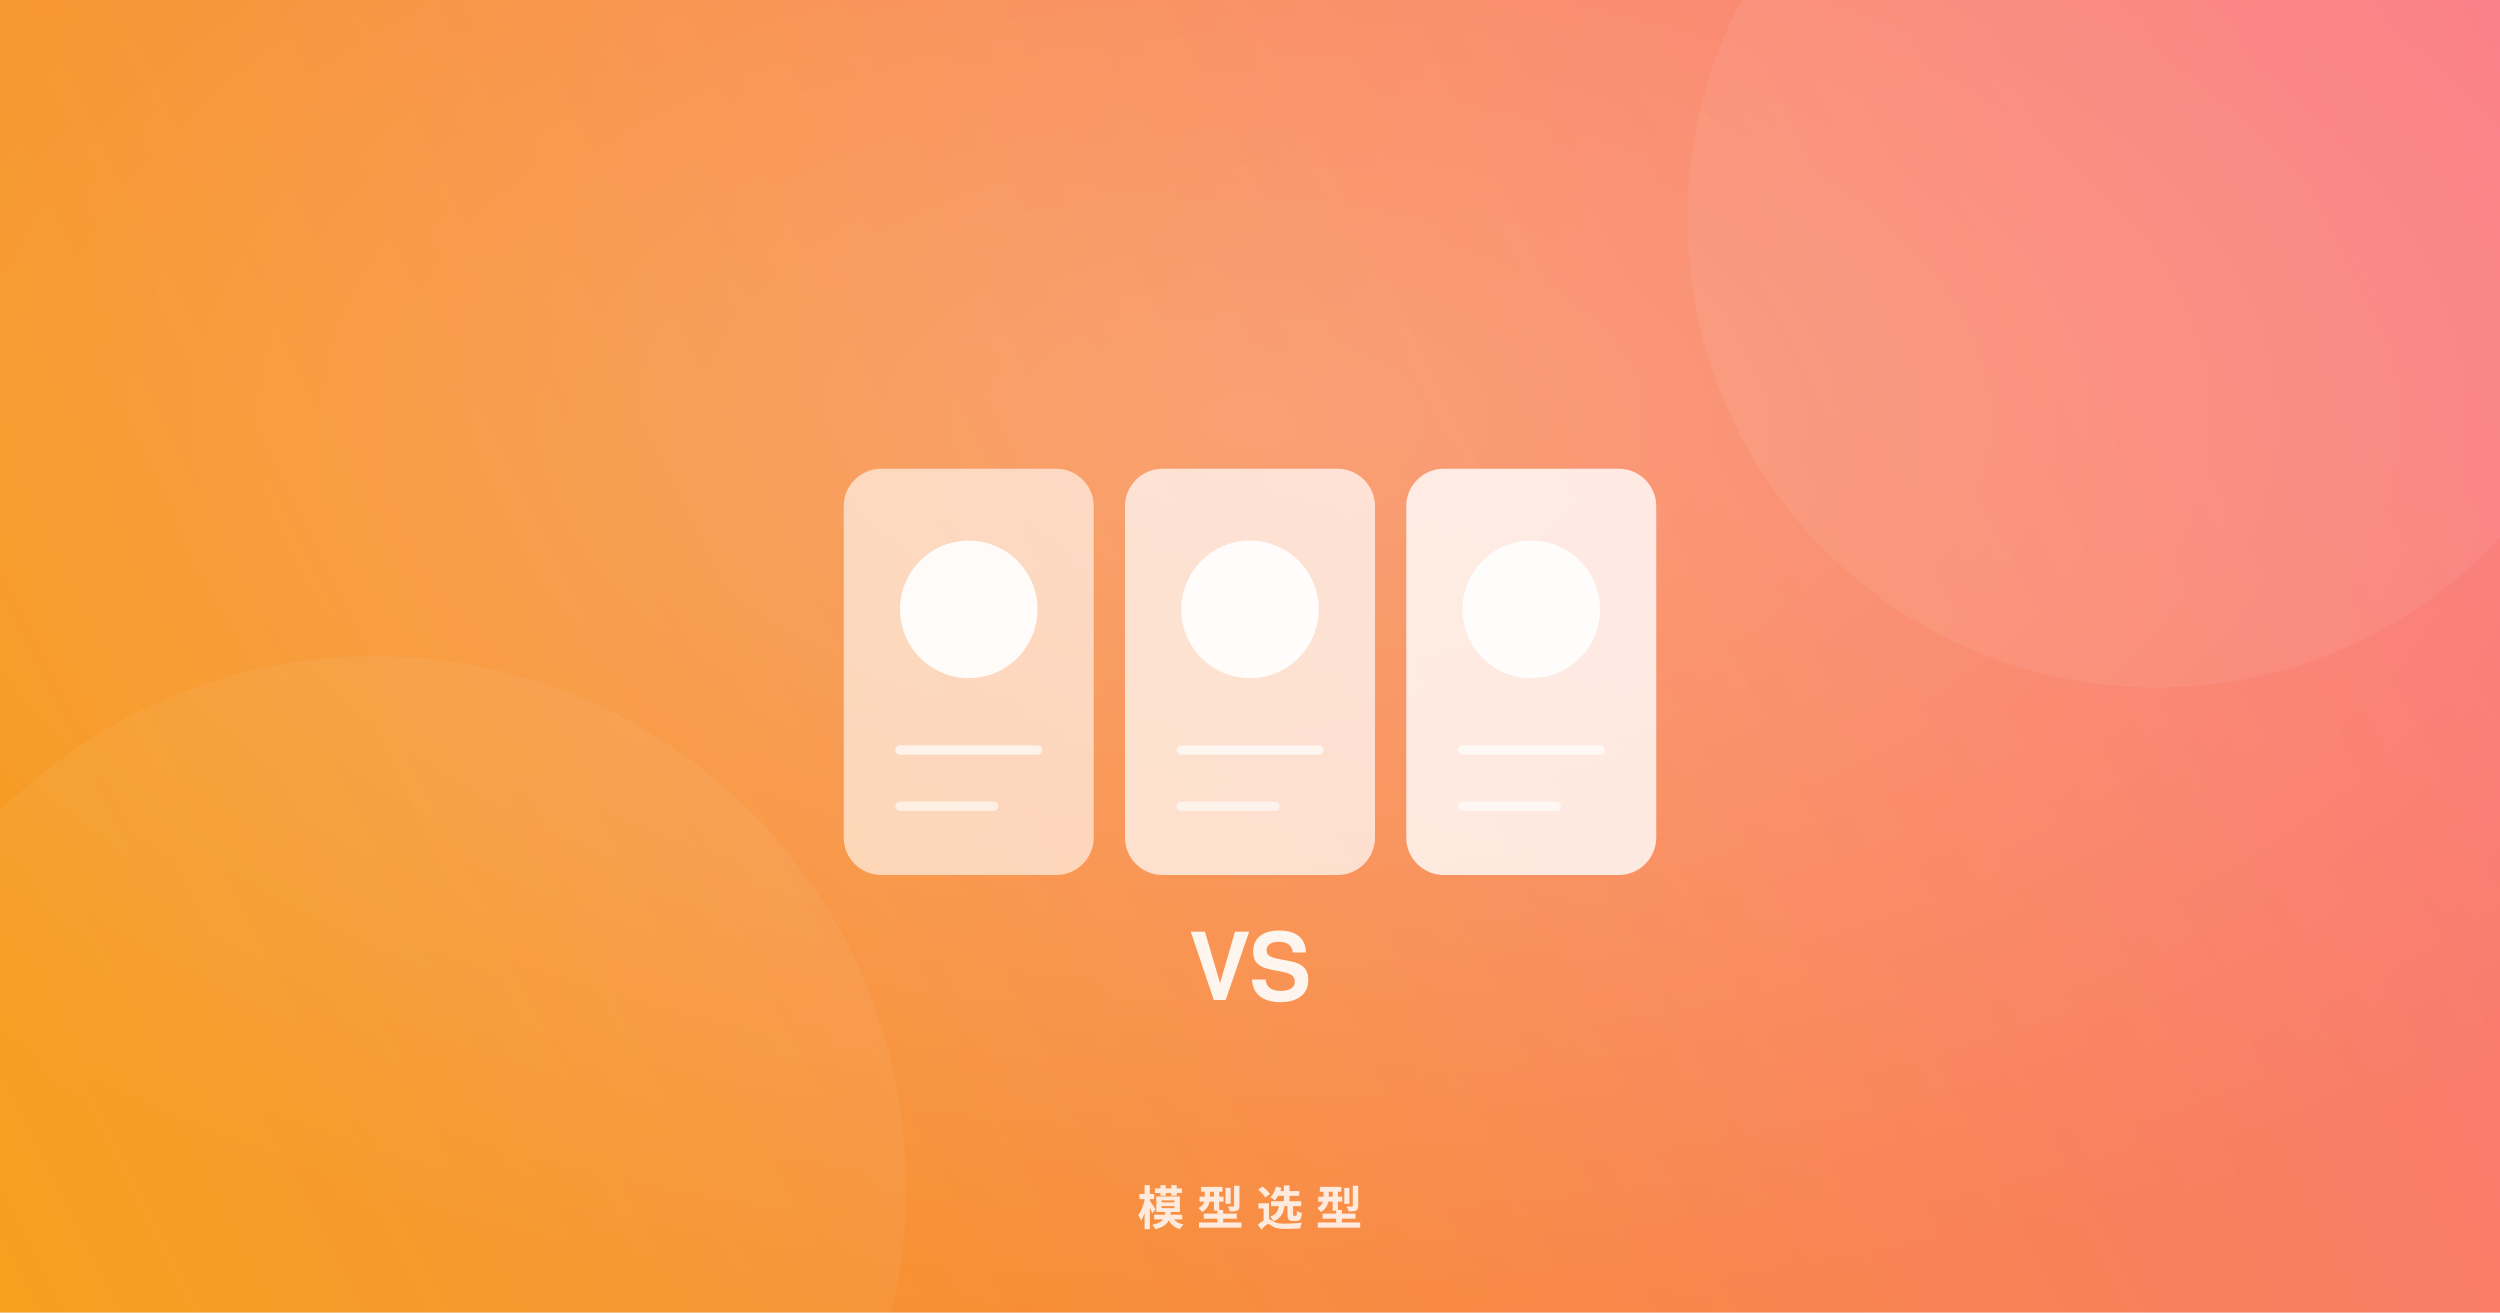
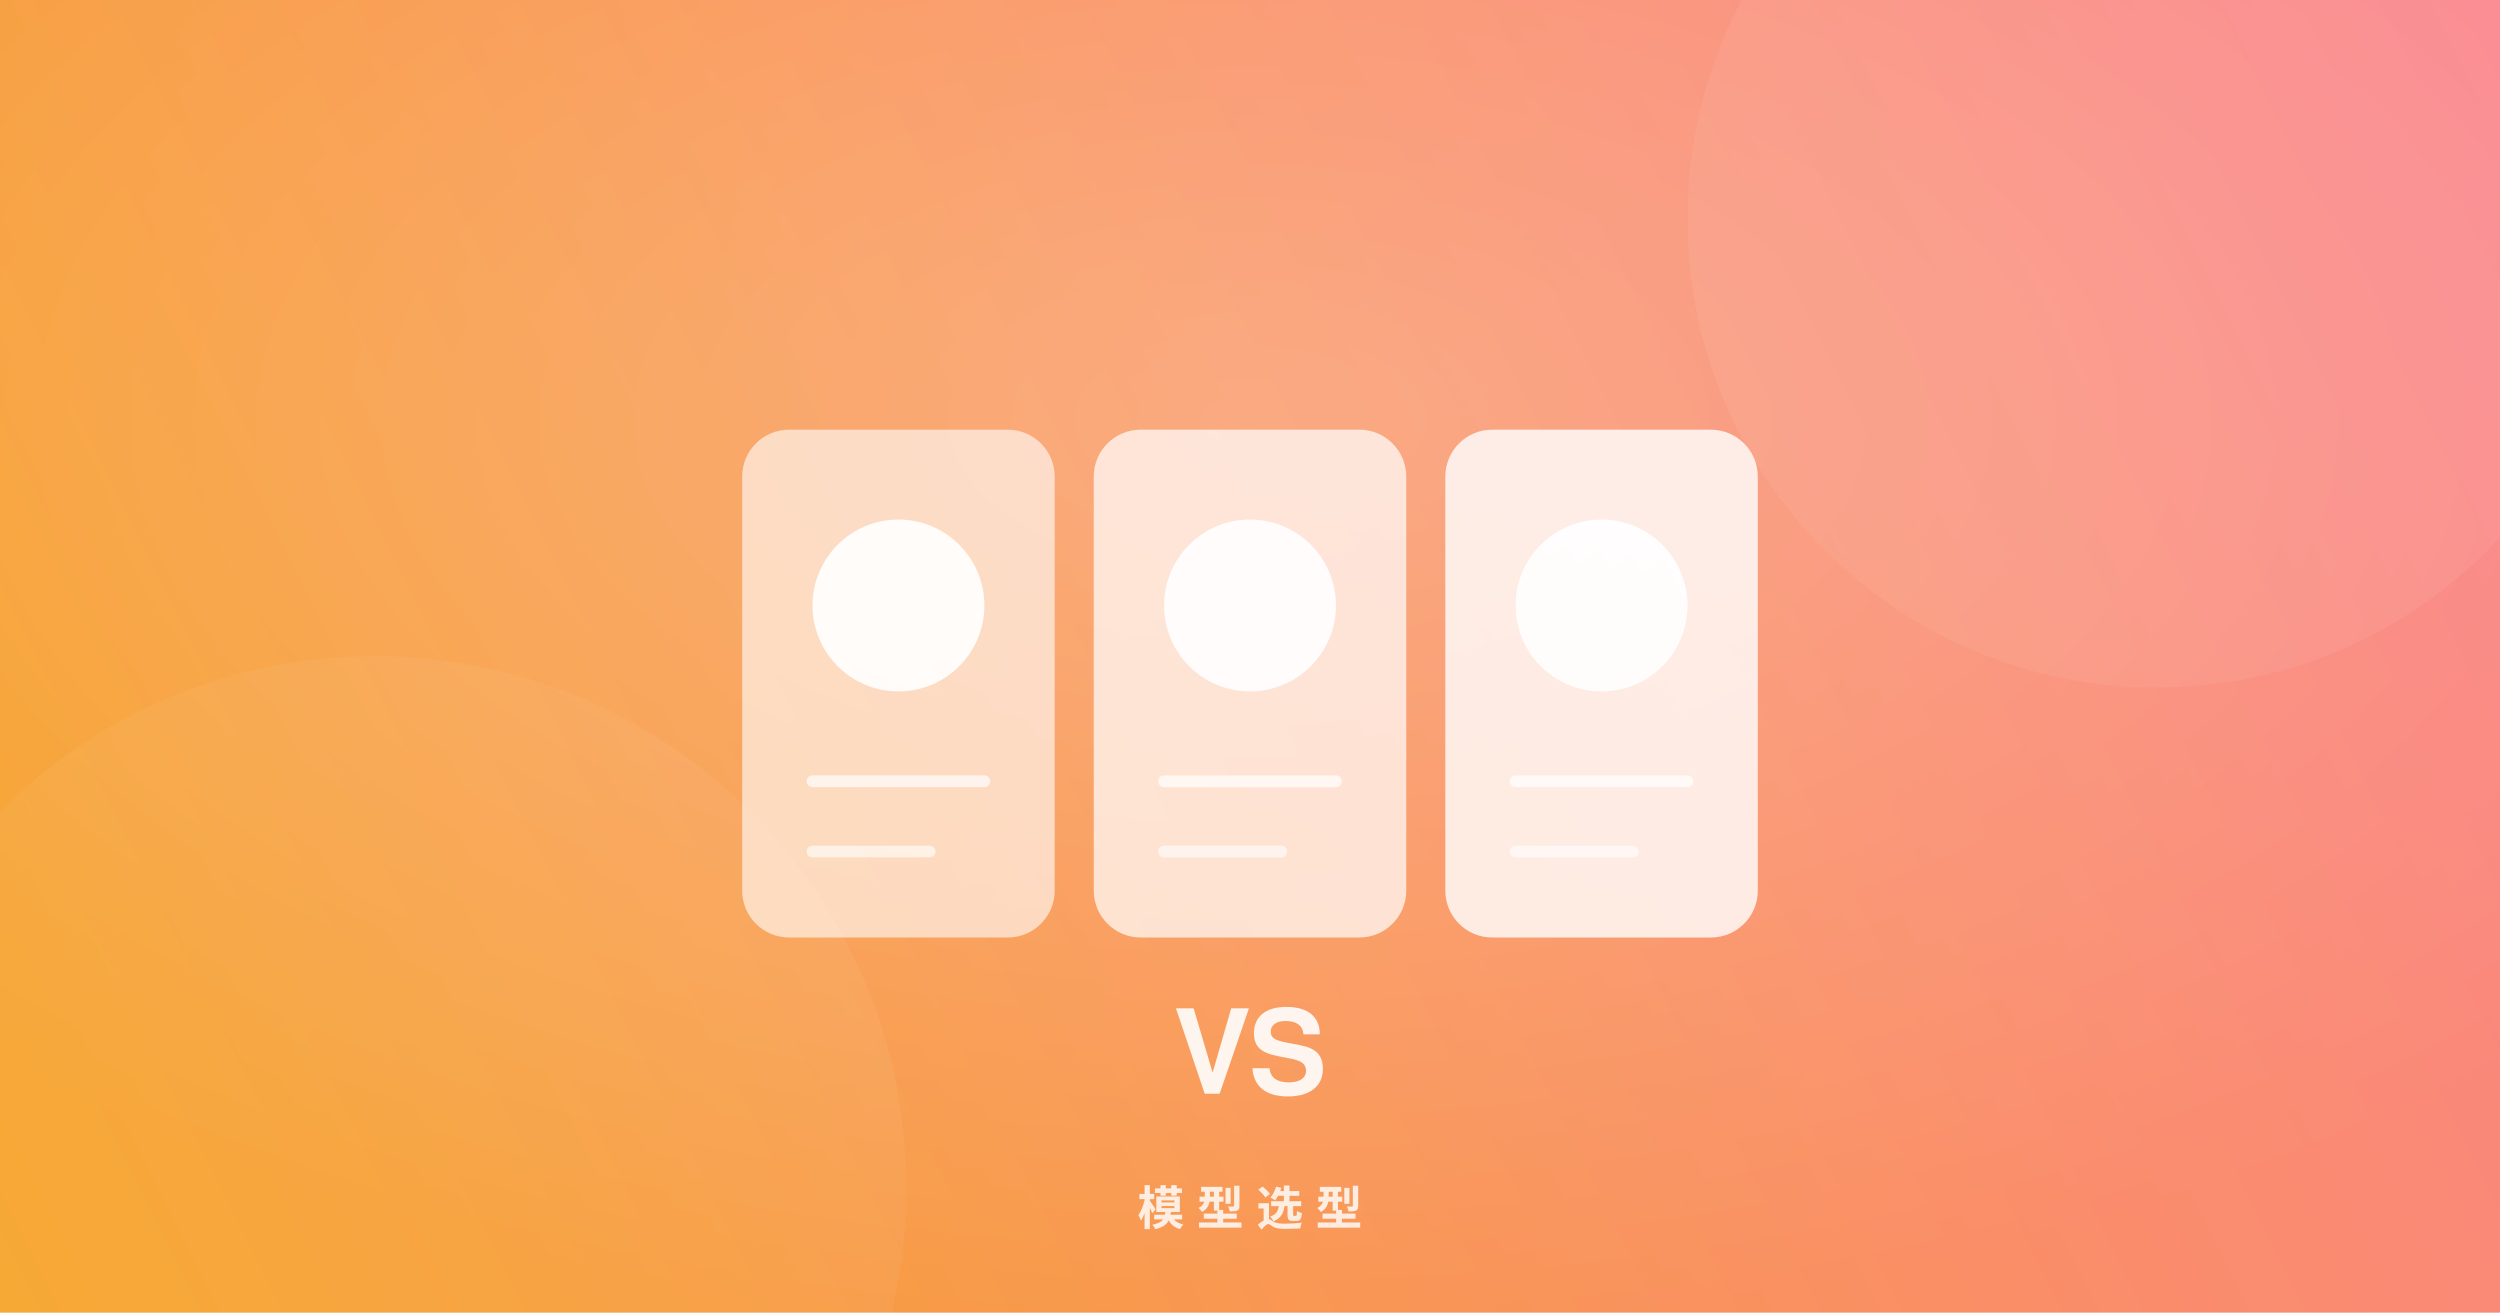
<svg xmlns="http://www.w3.org/2000/svg" viewBox="0 0 800 420" preserveAspectRatio="xMidYMid slice">
  <defs>
    <linearGradient id="bg" x1="0" y1="0" x2="1" y2="1" gradientTransform="rotate(120 .5 .5)">
      <stop offset="0" stop-color="#fb7185" />
      <stop offset="1" stop-color="#f59e0b" />
    </linearGradient>
    <radialGradient id="glow" cx="0.5" cy="0.32" r="0.7">
      <stop offset="0" stop-color="#ffffff" stop-opacity="0.22" />
      <stop offset="1" stop-color="#ffffff" stop-opacity="0" />
    </radialGradient>
  </defs>
  <rect width="800" height="420" fill="url(#bg)" />
  <rect width="800" height="420" fill="url(#glow)" />
  <circle cx="690" cy="70" r="150" fill="#ffffff" opacity="0.06" />
  <circle cx="120" cy="380" r="170" fill="#ffffff" opacity="0.05" />
-   <rect x="270" y="150" width="80" height="130" rx="12" fill="#ffffff" opacity="0.6" />
-   <circle cx="310" cy="195" r="22" fill="#ffffff" opacity="0.9" />
-   <path d="M288 240 h44" fill="none" stroke="#ffffff" stroke-width="3" stroke-linecap="round" stroke-linejoin="round" opacity="0.7" />
-   <path d="M288 258 h30" fill="none" stroke="#ffffff" stroke-width="3" stroke-linecap="round" stroke-linejoin="round" opacity="0.6" />
-   <rect x="360" y="150" width="80" height="130" rx="12" fill="#ffffff" opacity="0.7" />
-   <circle cx="400" cy="195" r="22" fill="#ffffff" opacity="0.9" />
-   <path d="M378 240 h44" fill="none" stroke="#ffffff" stroke-width="3" stroke-linecap="round" stroke-linejoin="round" opacity="0.7" />
-   <path d="M378 258 h30" fill="none" stroke="#ffffff" stroke-width="3" stroke-linecap="round" stroke-linejoin="round" opacity="0.6" />
-   <rect x="450" y="150" width="80" height="130" rx="12" fill="#ffffff" opacity="0.8" />
-   <circle cx="490" cy="195" r="22" fill="#ffffff" opacity="0.9" />
-   <path d="M468 240 h44" fill="none" stroke="#ffffff" stroke-width="3" stroke-linecap="round" stroke-linejoin="round" opacity="0.7" />
-   <path d="M468 258 h30" fill="none" stroke="#ffffff" stroke-width="3" stroke-linecap="round" stroke-linejoin="round" opacity="0.6" />
-   <text x="400" y="320" text-anchor="middle" font-family="-apple-system,BlinkMacSystemFont,Segoe UI,Helvetica,Arial,sans-serif" font-size="30" font-weight="700" fill="#ffffff" opacity="0.9">VS</text>
+   <rect width="800" height="420" fill="#ffffff" opacity="0.10" />
+   <g transform="translate(400 200) scale(1.25) translate(-400 -200)">
+     <rect x="270" y="150" width="80" height="130" rx="12" fill="#ffffff" opacity="0.6" />
+     <circle cx="310" cy="195" r="22" fill="#ffffff" opacity="0.9" />
+     <path d="M288 240 h44" fill="none" stroke="#ffffff" stroke-width="3" stroke-linecap="round" stroke-linejoin="round" opacity="0.7" />
+     <path d="M288 258 h30" fill="none" stroke="#ffffff" stroke-width="3" stroke-linecap="round" stroke-linejoin="round" opacity="0.6" />
+     <rect x="360" y="150" width="80" height="130" rx="12" fill="#ffffff" opacity="0.7" />
+     <circle cx="400" cy="195" r="22" fill="#ffffff" opacity="0.9" />
+     <path d="M378 240 h44" fill="none" stroke="#ffffff" stroke-width="3" stroke-linecap="round" stroke-linejoin="round" opacity="0.7" />
+     <path d="M378 258 h30" fill="none" stroke="#ffffff" stroke-width="3" stroke-linecap="round" stroke-linejoin="round" opacity="0.6" />
+     <rect x="450" y="150" width="80" height="130" rx="12" fill="#ffffff" opacity="0.8" />
+     <circle cx="490" cy="195" r="22" fill="#ffffff" opacity="0.9" />
+     <path d="M468 240 h44" fill="none" stroke="#ffffff" stroke-width="3" stroke-linecap="round" stroke-linejoin="round" opacity="0.7" />
+     <path d="M468 258 h30" fill="none" stroke="#ffffff" stroke-width="3" stroke-linecap="round" stroke-linejoin="round" opacity="0.6" />
+     <text x="400" y="320" text-anchor="middle" font-family="-apple-system,BlinkMacSystemFont,Segoe UI,Helvetica,Arial,sans-serif" font-size="30" font-weight="700" fill="#ffffff" opacity="0.9">VS</text>
+   </g>
  <text x="400" y="392" text-anchor="middle" font-family="-apple-system,BlinkMacSystemFont,Segoe UI,Helvetica,Arial,sans-serif" font-size="15" font-weight="600" fill="#ffffff" opacity="0.82" letter-spacing="4">模型选型</text>
</svg>
